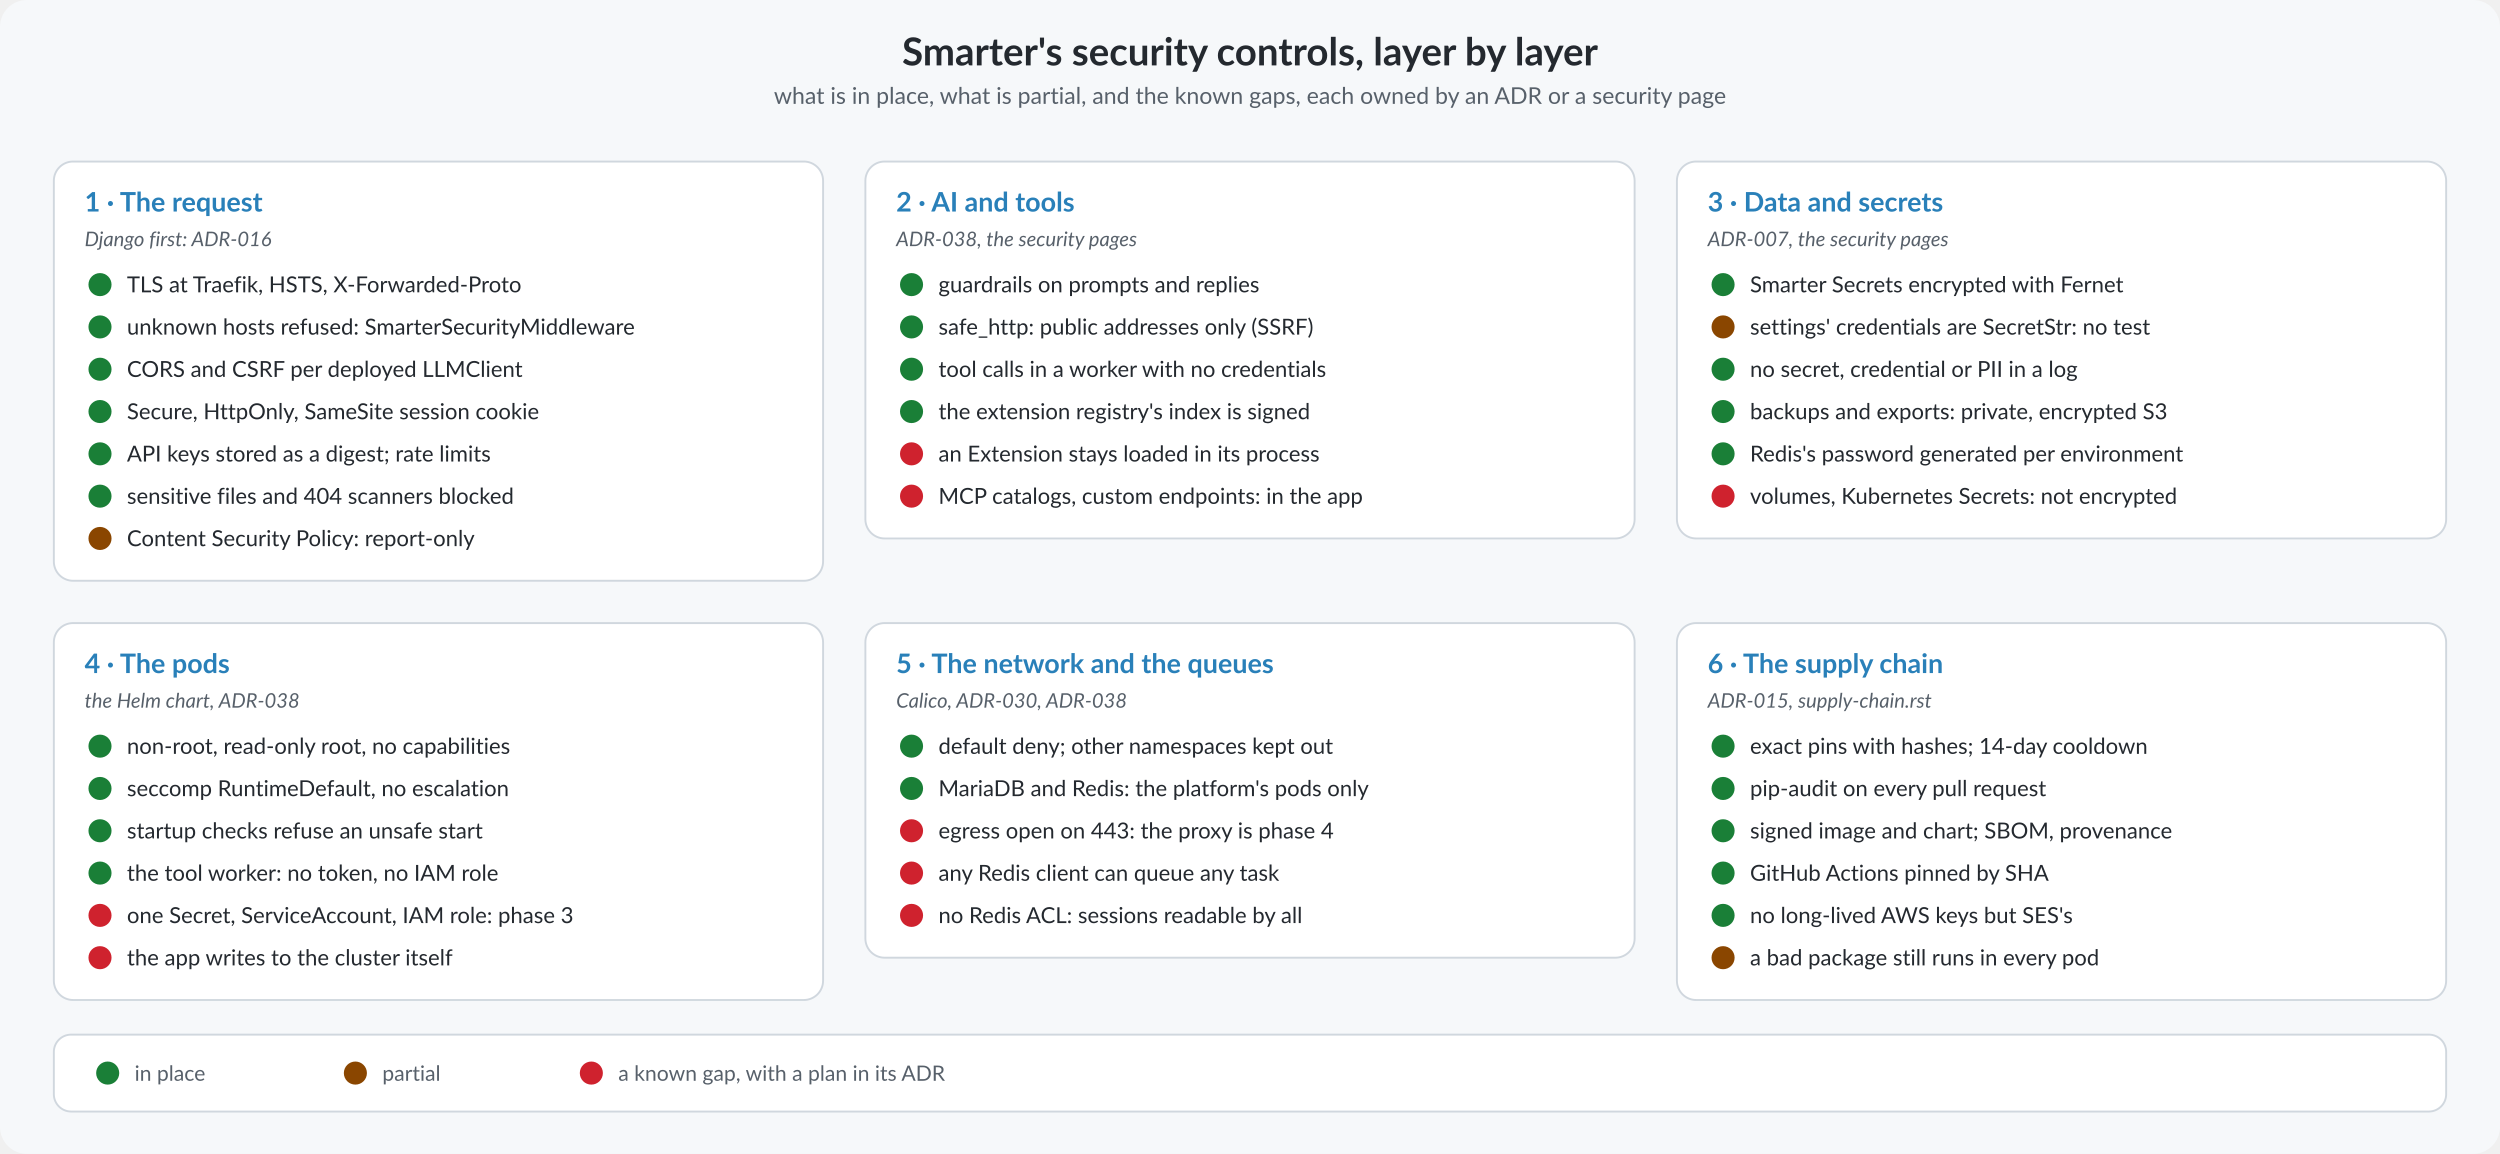
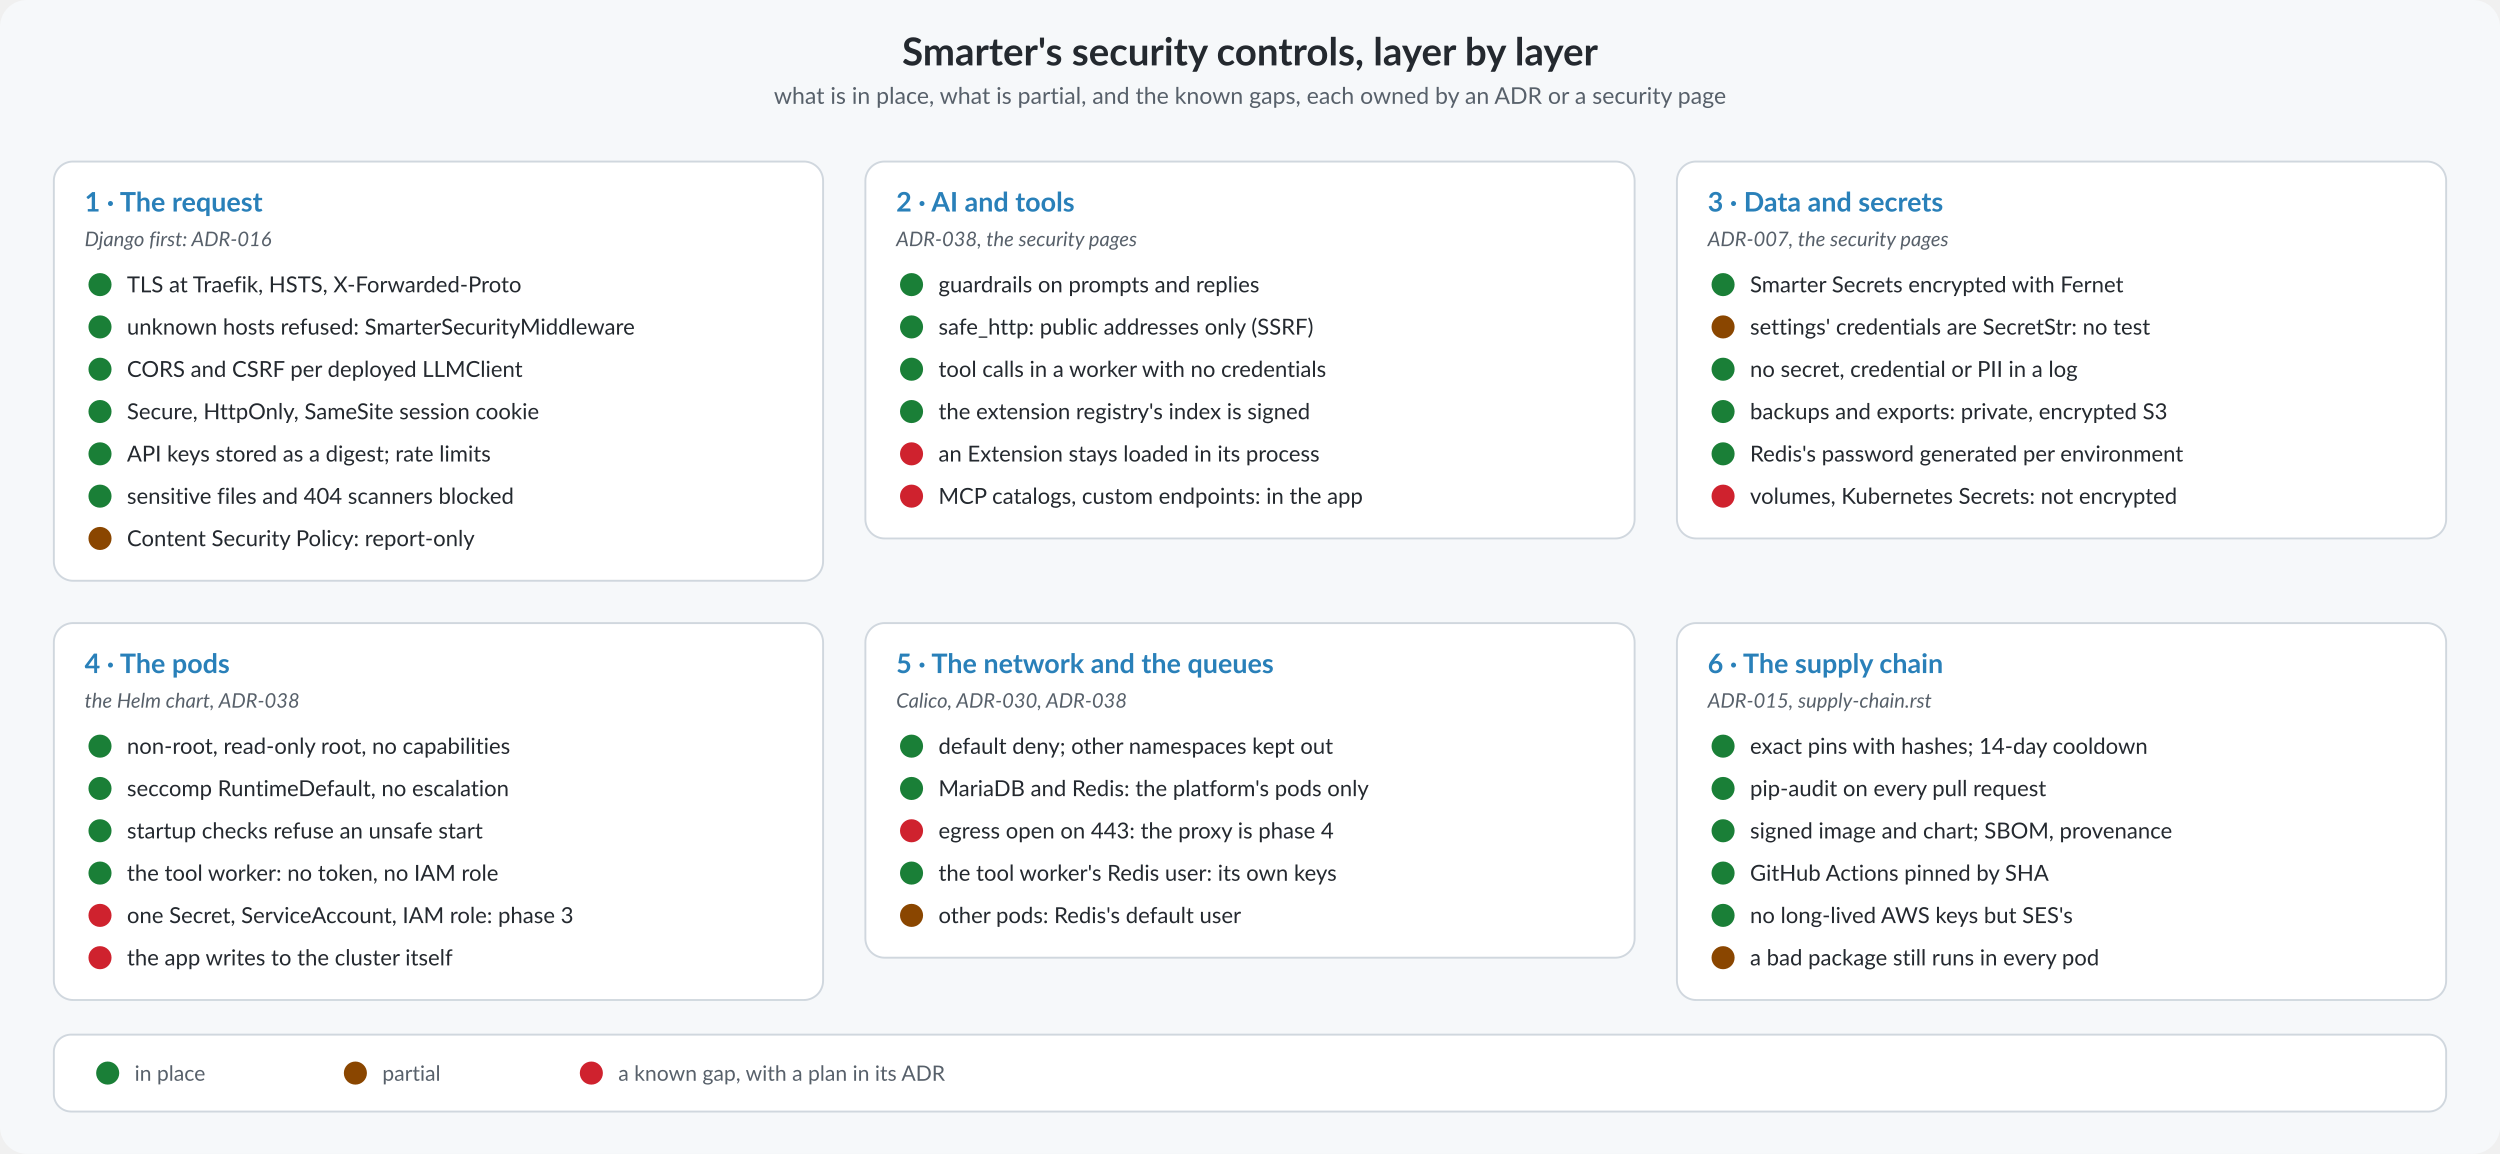
<svg xmlns="http://www.w3.org/2000/svg" viewBox="0 0 1300 600" width="1300" height="600" role="img" aria-labelledby="t d">
  <defs>
    <marker id="head" viewBox="0 0 10 10" refX="9" refY="5" markerWidth="7" markerHeight="7" orient="auto-start-reverse">
      <path d="M0,0 L10,5 L0,10 z" fill="#8C959F" />
    </marker>
    <marker id="head-green" viewBox="0 0 10 10" refX="9" refY="5" markerWidth="7" markerHeight="7" orient="auto-start-reverse">
      <path d="M0,0 L10,5 L0,10 z" fill="#1A7F37" />
    </marker>
    <marker id="head-red" viewBox="0 0 10 10" refX="9" refY="5" markerWidth="7" markerHeight="7" orient="auto-start-reverse">
      <path d="M0,0 L10,5 L0,10 z" fill="#CF222E" />
    </marker>
    <marker id="head-blue" viewBox="0 0 10 10" refX="9" refY="5" markerWidth="7" markerHeight="7" orient="auto-start-reverse">
      <path d="M0,0 L10,5 L0,10 z" fill="#2980B9" />
    </marker>
  </defs>
  <rect width="1300" height="600" rx="14" fill="#F6F8FA" />
  <text x="650.0" y="34" font-family="Lato, 'Helvetica Neue', Arial, sans-serif" font-size="20" font-weight="bold" fill="#24292F" text-anchor="middle">Smarter's security controls, layer by layer</text>
  <text x="650.0" y="54" font-family="Lato, 'Helvetica Neue', Arial, sans-serif" font-size="12" font-weight="normal" fill="#57606A" text-anchor="middle">what is in place, what is partial, and the known gaps, each owned by an ADR or a security page</text>
  <rect x="28" y="84" width="400" height="218" rx="10" fill="#FFFFFF" stroke="#D0D7DE" />
  <text x="44" y="110" font-family="Lato, 'Helvetica Neue', Arial, sans-serif" font-size="14" font-weight="bold" fill="#2980B9" text-anchor="start">1 · The request</text>
  <text x="44" y="128" font-family="Lato, 'Helvetica Neue', Arial, sans-serif" font-size="10.5" font-weight="normal" fill="#57606A" text-anchor="start" font-style="italic">Django first: ADR-016</text>
  <circle cx="52" cy="148" r="6" fill="#1A7F37" />
  <text x="66" y="152" font-family="Lato, 'Helvetica Neue', Arial, sans-serif" font-size="11.5" font-weight="normal" fill="#24292F" text-anchor="start">TLS at Traefik, HSTS, X-Forwarded-Proto</text>
  <circle cx="52" cy="170" r="6" fill="#1A7F37" />
  <text x="66" y="174" font-family="Lato, 'Helvetica Neue', Arial, sans-serif" font-size="11.5" font-weight="normal" fill="#24292F" text-anchor="start">unknown hosts refused: SmarterSecurityMiddleware</text>
  <circle cx="52" cy="192" r="6" fill="#1A7F37" />
  <text x="66" y="196" font-family="Lato, 'Helvetica Neue', Arial, sans-serif" font-size="11.5" font-weight="normal" fill="#24292F" text-anchor="start">CORS and CSRF per deployed LLMClient</text>
  <circle cx="52" cy="214" r="6" fill="#1A7F37" />
  <text x="66" y="218" font-family="Lato, 'Helvetica Neue', Arial, sans-serif" font-size="11.5" font-weight="normal" fill="#24292F" text-anchor="start">Secure, HttpOnly, SameSite session cookie</text>
  <circle cx="52" cy="236" r="6" fill="#1A7F37" />
  <text x="66" y="240" font-family="Lato, 'Helvetica Neue', Arial, sans-serif" font-size="11.5" font-weight="normal" fill="#24292F" text-anchor="start">API keys stored as a digest; rate limits</text>
  <circle cx="52" cy="258" r="6" fill="#1A7F37" />
  <text x="66" y="262" font-family="Lato, 'Helvetica Neue', Arial, sans-serif" font-size="11.5" font-weight="normal" fill="#24292F" text-anchor="start">sensitive files and 404 scanners blocked</text>
  <circle cx="52" cy="280" r="6" fill="#8A4600" />
  <text x="66" y="284" font-family="Lato, 'Helvetica Neue', Arial, sans-serif" font-size="11.5" font-weight="normal" fill="#24292F" text-anchor="start">Content Security Policy: report-only</text>
  <rect x="450" y="84" width="400" height="196" rx="10" fill="#FFFFFF" stroke="#D0D7DE" />
  <text x="466" y="110" font-family="Lato, 'Helvetica Neue', Arial, sans-serif" font-size="14" font-weight="bold" fill="#2980B9" text-anchor="start">2 · AI and tools</text>
  <text x="466" y="128" font-family="Lato, 'Helvetica Neue', Arial, sans-serif" font-size="10.5" font-weight="normal" fill="#57606A" text-anchor="start" font-style="italic">ADR-038, the security pages</text>
  <circle cx="474" cy="148" r="6" fill="#1A7F37" />
  <text x="488" y="152" font-family="Lato, 'Helvetica Neue', Arial, sans-serif" font-size="11.5" font-weight="normal" fill="#24292F" text-anchor="start">guardrails on prompts and replies</text>
  <circle cx="474" cy="170" r="6" fill="#1A7F37" />
  <text x="488" y="174" font-family="Lato, 'Helvetica Neue', Arial, sans-serif" font-size="11.5" font-weight="normal" fill="#24292F" text-anchor="start">safe_http: public addresses only (SSRF)</text>
  <circle cx="474" cy="192" r="6" fill="#1A7F37" />
  <text x="488" y="196" font-family="Lato, 'Helvetica Neue', Arial, sans-serif" font-size="11.5" font-weight="normal" fill="#24292F" text-anchor="start">tool calls in a worker with no credentials</text>
  <circle cx="474" cy="214" r="6" fill="#1A7F37" />
  <text x="488" y="218" font-family="Lato, 'Helvetica Neue', Arial, sans-serif" font-size="11.5" font-weight="normal" fill="#24292F" text-anchor="start">the extension registry's index is signed</text>
  <circle cx="474" cy="236" r="6" fill="#CF222E" />
  <text x="488" y="240" font-family="Lato, 'Helvetica Neue', Arial, sans-serif" font-size="11.5" font-weight="normal" fill="#24292F" text-anchor="start">an Extension stays loaded in its process</text>
  <circle cx="474" cy="258" r="6" fill="#CF222E" />
  <text x="488" y="262" font-family="Lato, 'Helvetica Neue', Arial, sans-serif" font-size="11.5" font-weight="normal" fill="#24292F" text-anchor="start">MCP catalogs, custom endpoints: in the app</text>
  <rect x="872" y="84" width="400" height="196" rx="10" fill="#FFFFFF" stroke="#D0D7DE" />
  <text x="888" y="110" font-family="Lato, 'Helvetica Neue', Arial, sans-serif" font-size="14" font-weight="bold" fill="#2980B9" text-anchor="start">3 · Data and secrets</text>
  <text x="888" y="128" font-family="Lato, 'Helvetica Neue', Arial, sans-serif" font-size="10.5" font-weight="normal" fill="#57606A" text-anchor="start" font-style="italic">ADR-007, the security pages</text>
  <circle cx="896" cy="148" r="6" fill="#1A7F37" />
  <text x="910" y="152" font-family="Lato, 'Helvetica Neue', Arial, sans-serif" font-size="11.5" font-weight="normal" fill="#24292F" text-anchor="start">Smarter Secrets encrypted with Fernet</text>
  <circle cx="896" cy="170" r="6" fill="#8A4600" />
  <text x="910" y="174" font-family="Lato, 'Helvetica Neue', Arial, sans-serif" font-size="11.5" font-weight="normal" fill="#24292F" text-anchor="start">settings' credentials are SecretStr: no test</text>
  <circle cx="896" cy="192" r="6" fill="#1A7F37" />
  <text x="910" y="196" font-family="Lato, 'Helvetica Neue', Arial, sans-serif" font-size="11.5" font-weight="normal" fill="#24292F" text-anchor="start">no secret, credential or PII in a log</text>
  <circle cx="896" cy="214" r="6" fill="#1A7F37" />
  <text x="910" y="218" font-family="Lato, 'Helvetica Neue', Arial, sans-serif" font-size="11.5" font-weight="normal" fill="#24292F" text-anchor="start">backups and exports: private, encrypted S3</text>
  <circle cx="896" cy="236" r="6" fill="#1A7F37" />
  <text x="910" y="240" font-family="Lato, 'Helvetica Neue', Arial, sans-serif" font-size="11.5" font-weight="normal" fill="#24292F" text-anchor="start">Redis's password generated per environment</text>
  <circle cx="896" cy="258" r="6" fill="#CF222E" />
  <text x="910" y="262" font-family="Lato, 'Helvetica Neue', Arial, sans-serif" font-size="11.5" font-weight="normal" fill="#24292F" text-anchor="start">volumes, Kubernetes Secrets: not encrypted</text>
  <rect x="28" y="324" width="400" height="196" rx="10" fill="#FFFFFF" stroke="#D0D7DE" />
  <text x="44" y="350" font-family="Lato, 'Helvetica Neue', Arial, sans-serif" font-size="14" font-weight="bold" fill="#2980B9" text-anchor="start">4 · The pods</text>
  <text x="44" y="368" font-family="Lato, 'Helvetica Neue', Arial, sans-serif" font-size="10.5" font-weight="normal" fill="#57606A" text-anchor="start" font-style="italic">the Helm chart, ADR-038</text>
  <circle cx="52" cy="388" r="6" fill="#1A7F37" />
  <text x="66" y="392" font-family="Lato, 'Helvetica Neue', Arial, sans-serif" font-size="11.5" font-weight="normal" fill="#24292F" text-anchor="start">non-root, read-only root, no capabilities</text>
  <circle cx="52" cy="410" r="6" fill="#1A7F37" />
  <text x="66" y="414" font-family="Lato, 'Helvetica Neue', Arial, sans-serif" font-size="11.5" font-weight="normal" fill="#24292F" text-anchor="start">seccomp RuntimeDefault, no escalation</text>
  <circle cx="52" cy="432" r="6" fill="#1A7F37" />
  <text x="66" y="436" font-family="Lato, 'Helvetica Neue', Arial, sans-serif" font-size="11.5" font-weight="normal" fill="#24292F" text-anchor="start">startup checks refuse an unsafe start</text>
  <circle cx="52" cy="454" r="6" fill="#1A7F37" />
  <text x="66" y="458" font-family="Lato, 'Helvetica Neue', Arial, sans-serif" font-size="11.5" font-weight="normal" fill="#24292F" text-anchor="start">the tool worker: no token, no IAM role</text>
  <circle cx="52" cy="476" r="6" fill="#CF222E" />
  <text x="66" y="480" font-family="Lato, 'Helvetica Neue', Arial, sans-serif" font-size="11.5" font-weight="normal" fill="#24292F" text-anchor="start">one Secret, ServiceAccount, IAM role: phase 3</text>
  <circle cx="52" cy="498" r="6" fill="#CF222E" />
  <text x="66" y="502" font-family="Lato, 'Helvetica Neue', Arial, sans-serif" font-size="11.5" font-weight="normal" fill="#24292F" text-anchor="start">the app writes to the cluster itself</text>
  <rect x="450" y="324" width="400" height="174" rx="10" fill="#FFFFFF" stroke="#D0D7DE" />
  <text x="466" y="350" font-family="Lato, 'Helvetica Neue', Arial, sans-serif" font-size="14" font-weight="bold" fill="#2980B9" text-anchor="start">5 · The network and the queues</text>
  <text x="466" y="368" font-family="Lato, 'Helvetica Neue', Arial, sans-serif" font-size="10.5" font-weight="normal" fill="#57606A" text-anchor="start" font-style="italic">Calico, ADR-030, ADR-038</text>
  <circle cx="474" cy="388" r="6" fill="#1A7F37" />
  <text x="488" y="392" font-family="Lato, 'Helvetica Neue', Arial, sans-serif" font-size="11.5" font-weight="normal" fill="#24292F" text-anchor="start">default deny; other namespaces kept out</text>
  <circle cx="474" cy="410" r="6" fill="#1A7F37" />
  <text x="488" y="414" font-family="Lato, 'Helvetica Neue', Arial, sans-serif" font-size="11.5" font-weight="normal" fill="#24292F" text-anchor="start">MariaDB and Redis: the platform's pods only</text>
  <circle cx="474" cy="432" r="6" fill="#CF222E" />
  <text x="488" y="436" font-family="Lato, 'Helvetica Neue', Arial, sans-serif" font-size="11.5" font-weight="normal" fill="#24292F" text-anchor="start">egress open on 443: the proxy is phase 4</text>
-   <circle cx="474" cy="454" r="6" fill="#CF222E" />
-   <text x="488" y="458" font-family="Lato, 'Helvetica Neue', Arial, sans-serif" font-size="11.5" font-weight="normal" fill="#24292F" text-anchor="start">any Redis client can queue any task</text>
-   <circle cx="474" cy="476" r="6" fill="#CF222E" />
-   <text x="488" y="480" font-family="Lato, 'Helvetica Neue', Arial, sans-serif" font-size="11.5" font-weight="normal" fill="#24292F" text-anchor="start">no Redis ACL: sessions readable by all</text>
+   <circle cx="474" cy="454" r="6" fill="#1A7F37" />
+   <text x="488" y="458" font-family="Lato, 'Helvetica Neue', Arial, sans-serif" font-size="11.5" font-weight="normal" fill="#24292F" text-anchor="start">the tool worker's Redis user: its own keys</text>
+   <circle cx="474" cy="476" r="6" fill="#8A4600" />
+   <text x="488" y="480" font-family="Lato, 'Helvetica Neue', Arial, sans-serif" font-size="11.5" font-weight="normal" fill="#24292F" text-anchor="start">other pods: Redis's default user</text>
  <rect x="872" y="324" width="400" height="196" rx="10" fill="#FFFFFF" stroke="#D0D7DE" />
  <text x="888" y="350" font-family="Lato, 'Helvetica Neue', Arial, sans-serif" font-size="14" font-weight="bold" fill="#2980B9" text-anchor="start">6 · The supply chain</text>
  <text x="888" y="368" font-family="Lato, 'Helvetica Neue', Arial, sans-serif" font-size="10.5" font-weight="normal" fill="#57606A" text-anchor="start" font-style="italic">ADR-015, supply-chain.rst</text>
  <circle cx="896" cy="388" r="6" fill="#1A7F37" />
  <text x="910" y="392" font-family="Lato, 'Helvetica Neue', Arial, sans-serif" font-size="11.5" font-weight="normal" fill="#24292F" text-anchor="start">exact pins with hashes; 14-day cooldown</text>
  <circle cx="896" cy="410" r="6" fill="#1A7F37" />
  <text x="910" y="414" font-family="Lato, 'Helvetica Neue', Arial, sans-serif" font-size="11.5" font-weight="normal" fill="#24292F" text-anchor="start">pip-audit on every pull request</text>
  <circle cx="896" cy="432" r="6" fill="#1A7F37" />
  <text x="910" y="436" font-family="Lato, 'Helvetica Neue', Arial, sans-serif" font-size="11.5" font-weight="normal" fill="#24292F" text-anchor="start">signed image and chart; SBOM, provenance</text>
  <circle cx="896" cy="454" r="6" fill="#1A7F37" />
  <text x="910" y="458" font-family="Lato, 'Helvetica Neue', Arial, sans-serif" font-size="11.5" font-weight="normal" fill="#24292F" text-anchor="start">GitHub Actions pinned by SHA</text>
  <circle cx="896" cy="476" r="6" fill="#1A7F37" />
  <text x="910" y="480" font-family="Lato, 'Helvetica Neue', Arial, sans-serif" font-size="11.5" font-weight="normal" fill="#24292F" text-anchor="start">no long-lived AWS keys but SES's</text>
  <circle cx="896" cy="498" r="6" fill="#8A4600" />
  <text x="910" y="502" font-family="Lato, 'Helvetica Neue', Arial, sans-serif" font-size="11.5" font-weight="normal" fill="#24292F" text-anchor="start">a bad package still runs in every pod</text>
  <rect x="28" y="538" width="1244" height="40" rx="9" fill="#FFFFFF" stroke="#D0D7DE" />
  <circle cx="56" cy="558" r="6" fill="#1A7F37" />
  <text x="70" y="562" font-family="Lato, 'Helvetica Neue', Arial, sans-serif" font-size="11" font-weight="normal" fill="#57606A" text-anchor="start">in place</text>
  <circle cx="184.8" cy="558" r="6" fill="#8A4600" />
  <text x="198.8" y="562" font-family="Lato, 'Helvetica Neue', Arial, sans-serif" font-size="11" font-weight="normal" fill="#57606A" text-anchor="start">partial</text>
  <circle cx="307.5" cy="558" r="6" fill="#CF222E" />
  <text x="321.5" y="562" font-family="Lato, 'Helvetica Neue', Arial, sans-serif" font-size="11" font-weight="normal" fill="#57606A" text-anchor="start">a known gap, with a plan in its ADR</text>
</svg>
